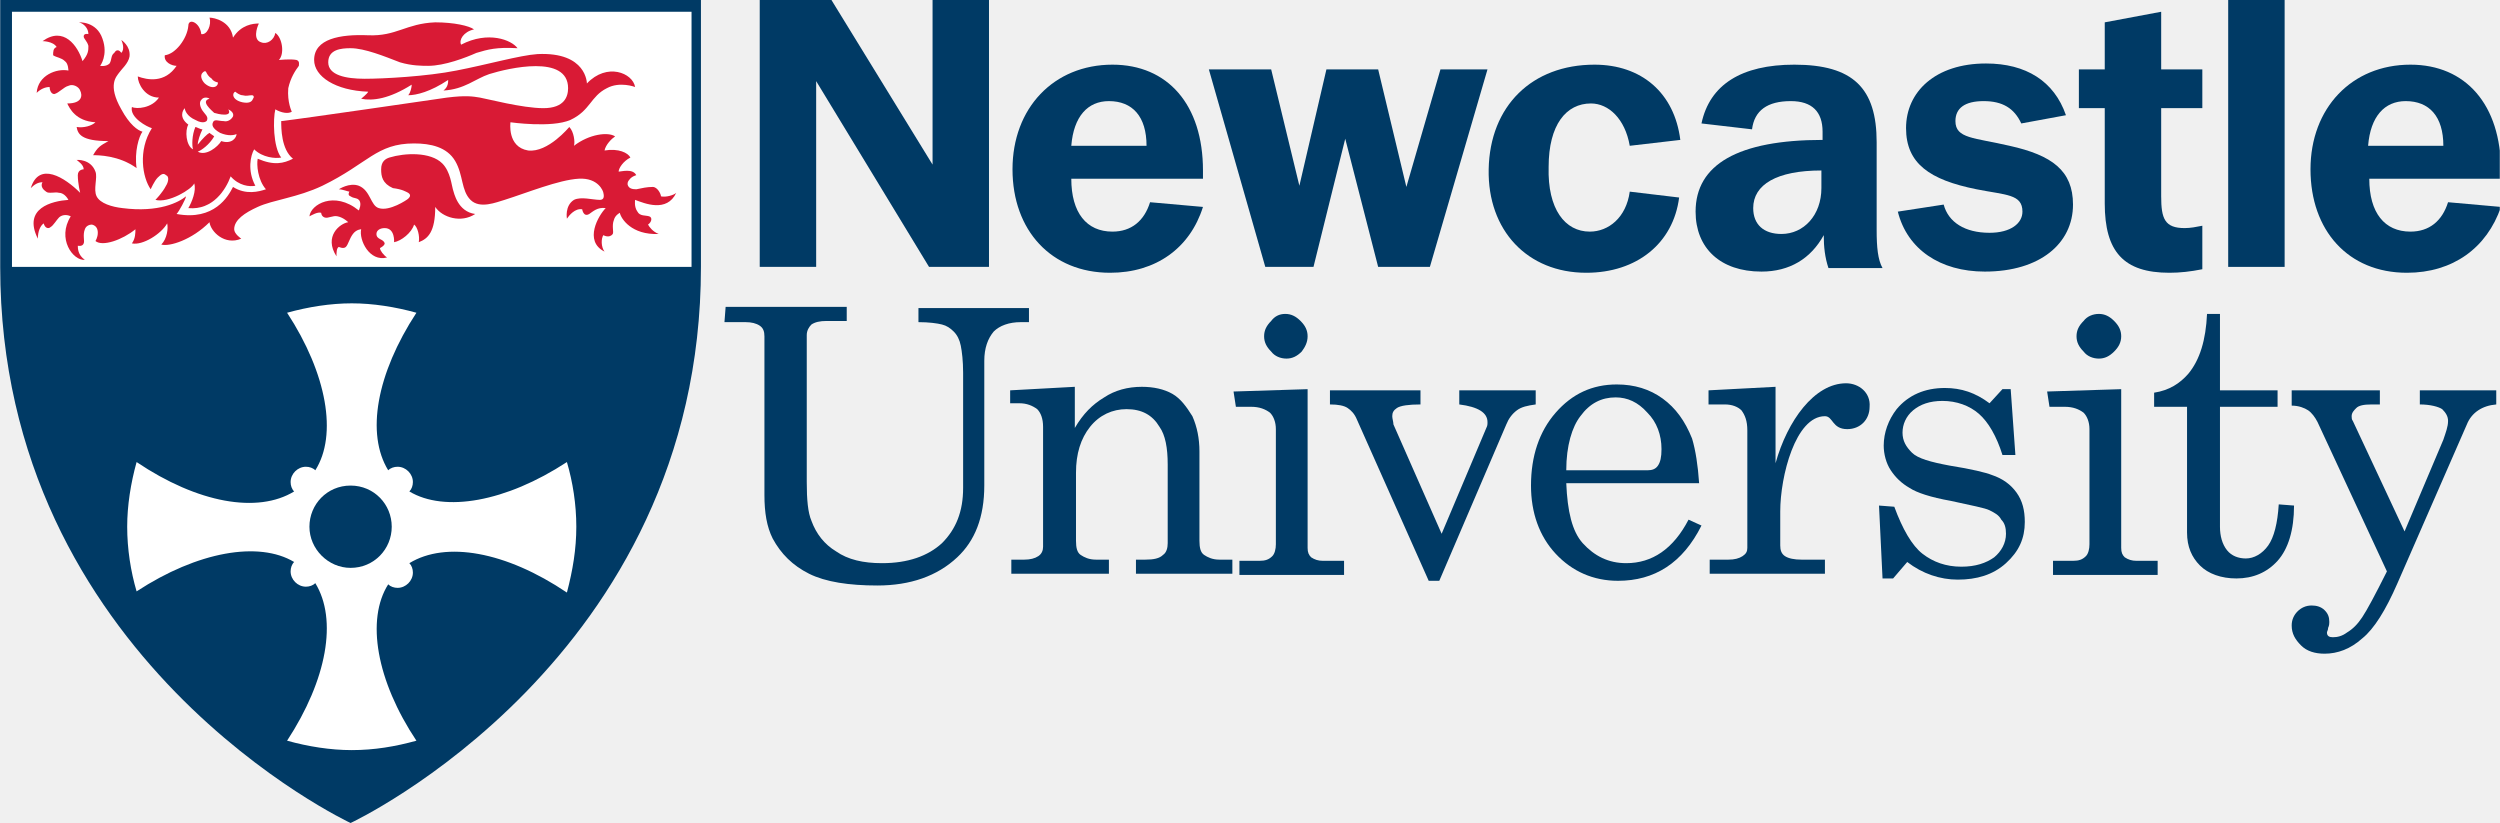
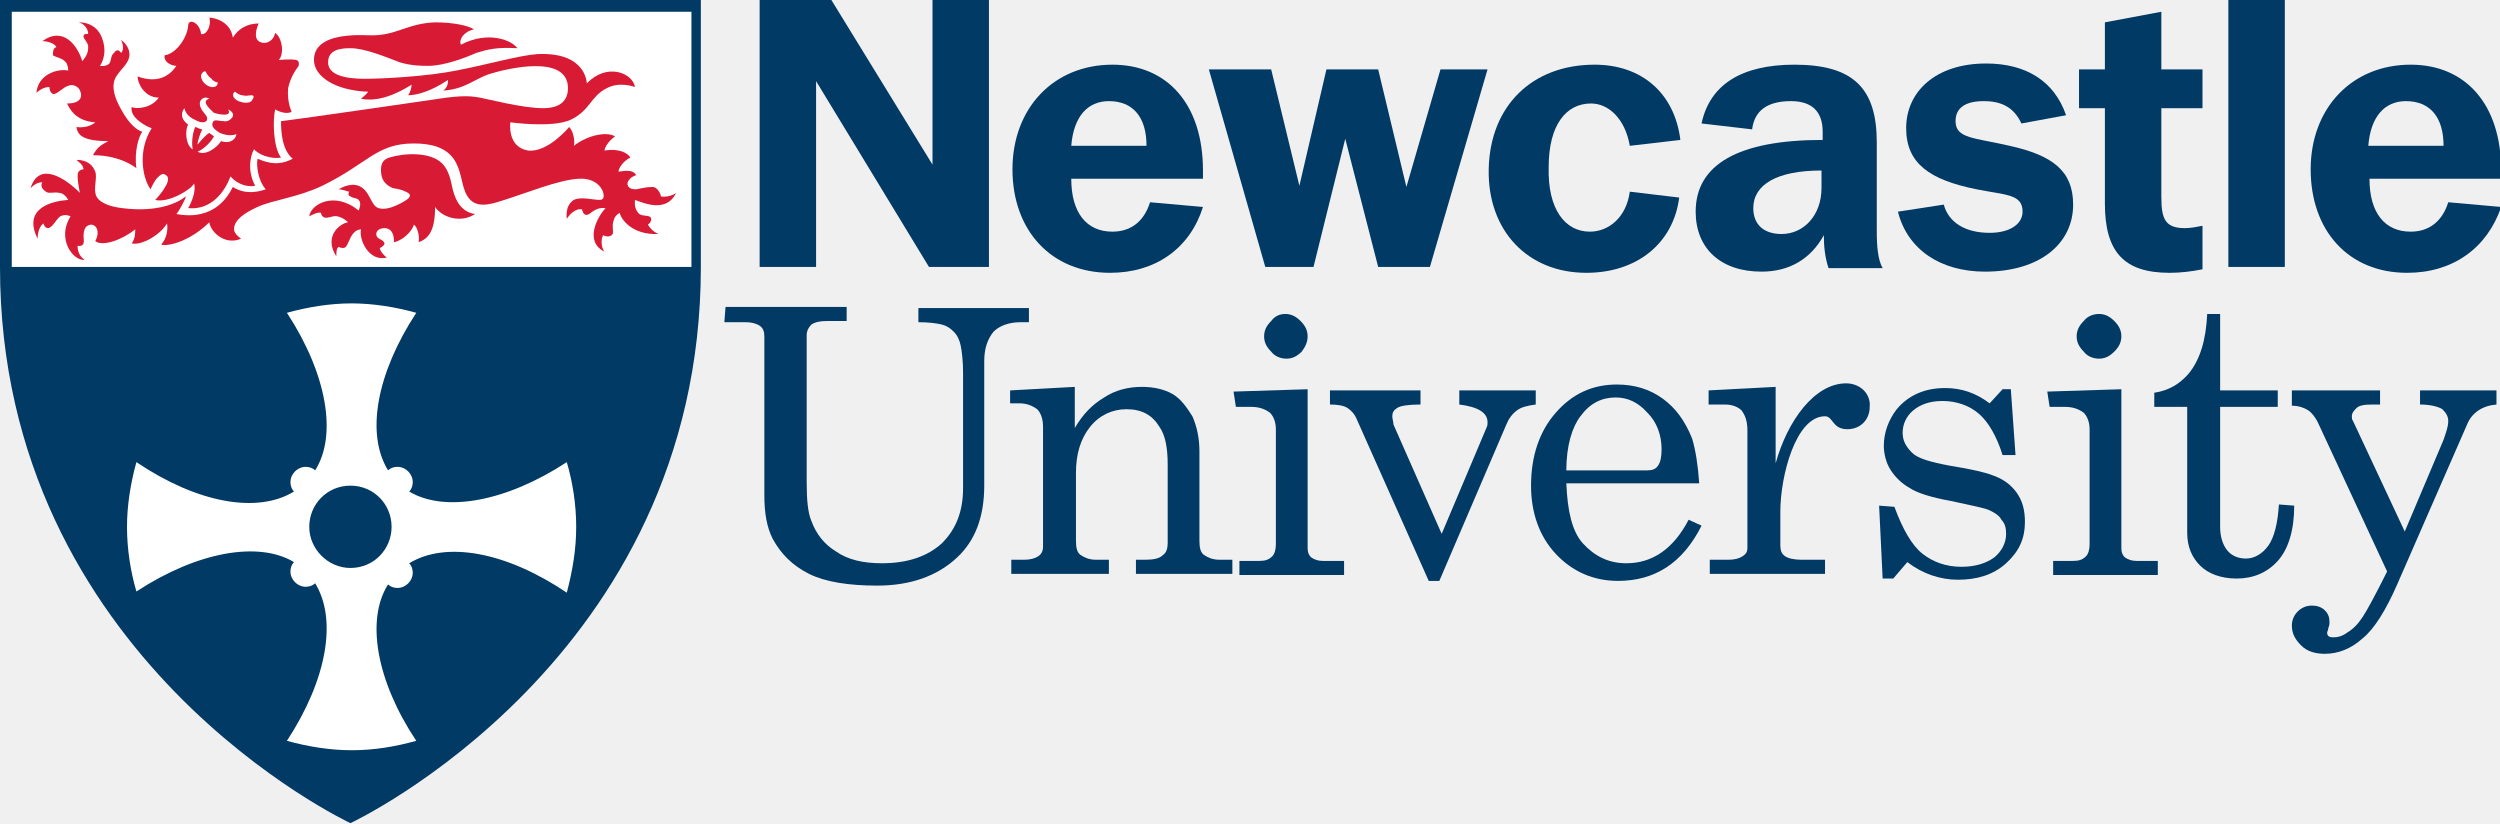
- <svg xmlns="http://www.w3.org/2000/svg" xmlns:xlink="http://www.w3.org/1999/xlink" id="Layer_1" viewBox="0 0 212.6 70" width="2500" height="823">
+ <svg xmlns="http://www.w3.org/2000/svg" xmlns:xlink="http://www.w3.org/1999/xlink" id="Layer_1" viewBox="0 0 212.6 70" width="212.6" height="70">
  <style>.st0,.st1{clip-path:url(#SVGID_2_);fill:#003a65}.st1{clip-path:url(#SVGID_4_)}.st2,.st3,.st4{clip-path:url(#SVGID_6_);fill:#003a65}.st3,.st4{clip-path:url(#SVGID_8_)}.st4{clip-path:url(#SVGID_10_)}.st5,.st6,.st7{clip-path:url(#SVGID_12_);fill:#003a65}.st6,.st7{clip-path:url(#SVGID_14_)}.st7{clip-path:url(#SVGID_16_)}.st10,.st8,.st9{clip-path:url(#SVGID_18_);fill:#003a65}.st10,.st9{clip-path:url(#SVGID_20_)}.st10{clip-path:url(#SVGID_22_)}.st11,.st12,.st13{clip-path:url(#SVGID_24_);fill:#003a65}.st12,.st13{clip-path:url(#SVGID_26_)}.st13{clip-path:url(#SVGID_28_)}.st14,.st15,.st16{clip-path:url(#SVGID_30_);fill:#003a65}.st15,.st16{clip-path:url(#SVGID_32_)}.st16{clip-path:url(#SVGID_34_)}.st17,.st18,.st19{clip-path:url(#SVGID_36_);fill:#003a65}.st18,.st19{clip-path:url(#SVGID_38_)}.st19{clip-path:url(#SVGID_40_)}.st20,.st21{clip-path:url(#SVGID_42_);fill:#fff}.st21{clip-path:url(#SVGID_44_)}.st22{clip-path:url(#SVGID_46_);fill:#003a65}.st23{clip-path:url(#SVGID_48_);fill:#d91a35}.st24,.st25,.st26{clip-path:url(#SVGID_50_);fill:#d91a35}.st25,.st26{clip-path:url(#SVGID_52_)}.st26{clip-path:url(#SVGID_54_)}</style>
  <defs>
    <path id="SVGID_1_" d="M0 0h212.6v70H0z" />
  </defs>
  <clipPath id="SVGID_2_">
    <use xlink:href="#SVGID_1_" overflow="visible" />
  </clipPath>
  <path class="st0" d="M94.4 23.2c-5 0-8.3-3.6-8.3-8.8 0-5.2 3.5-8.9 8.5-8.9 4.7 0 7.7 3.4 7.7 9v.7H91.1c0 2.9 1.3 4.5 3.5 4.5 1.6 0 2.7-.9 3.2-2.5l4.5.4c-1.1 3.5-4 5.6-7.9 5.6m3.1-10.8c0-2.5-1.2-3.8-3.2-3.8-1.8 0-3 1.3-3.2 3.8h6.4z" />
  <defs>
    <path id="SVGID_3_" d="M0 0h212.6v70H0z" />
  </defs>
  <clipPath id="SVGID_4_">
    <use xlink:href="#SVGID_3_" overflow="visible" />
  </clipPath>
  <path class="st1" d="M204.7 23.2c-5 0-8.2-3.6-8.2-8.8 0-5.2 3.5-8.9 8.5-8.9 4.7 0 7.7 3.4 7.7 9v.7h-11.2c0 2.9 1.3 4.5 3.5 4.5 1.6 0 2.7-.9 3.2-2.5l4.5.4c-1.2 3.5-4.1 5.6-8 5.6m3.1-10.8c0-2.5-1.2-3.8-3.2-3.8-1.8 0-3 1.3-3.2 3.8h6.4z" />
  <defs>
    <path id="SVGID_5_" d="M0 0h212.6v70H0z" />
  </defs>
  <clipPath id="SVGID_6_">
    <use xlink:href="#SVGID_5_" overflow="visible" />
  </clipPath>
  <path class="st2" d="M102.8 5.9h5.3l2.4 9.9 2.3-9.9h4.4l2.4 10 2.9-10h4l-4.9 16.8h-4.4l-2.8-10.9-2.7 10.9h-4.1" />
  <defs>
    <path id="SVGID_7_" d="M0 0h212.6v70H0z" />
  </defs>
  <clipPath id="SVGID_8_">
    <use xlink:href="#SVGID_7_" overflow="visible" />
  </clipPath>
  <path class="st3" d="M135.3 8.8c-2.1 0-3.6 1.8-3.6 5.4-.1 3.6 1.4 5.5 3.5 5.5 1.6 0 3.1-1.2 3.4-3.4l4.2.5c-.5 3.9-3.6 6.4-7.9 6.4-5 0-8.4-3.6-8.3-8.8.1-5.4 3.7-8.9 9-8.9 4 0 6.8 2.4 7.3 6.4l-4.3.5c-.4-2.3-1.8-3.6-3.3-3.6" />
  <defs>
    <path id="SVGID_9_" d="M0 0h212.6v70H0z" />
  </defs>
  <clipPath id="SVGID_10_">
    <use xlink:href="#SVGID_9_" overflow="visible" />
  </clipPath>
  <path class="st4" d="M155.1 20c-1.1 2-2.9 3.1-5.3 3.1-3.5 0-5.6-2-5.6-5.1 0-4 3.6-6.1 10.8-6.1v-.7c0-1.7-.9-2.6-2.7-2.6-2 0-3.1.8-3.3 2.4l-4.3-.5c.7-3.3 3.4-5 7.9-5 5 0 7 2 7 6.6v7.5c0 1.4.1 2.5.5 3.2h-4.6c-.3-.9-.4-1.8-.4-2.8m-6-2.3c0 1.4.9 2.2 2.4 2.2 1.9 0 3.4-1.6 3.4-3.9v-1.5c-3.8 0-5.8 1.2-5.8 3.2z" />
  <defs>
    <path id="SVGID_11_" d="M0 0h212.6v70H0z" />
  </defs>
  <clipPath id="SVGID_12_">
    <use xlink:href="#SVGID_11_" overflow="visible" />
  </clipPath>
  <path class="st5" d="M165.3 17.4c.4 1.5 1.8 2.4 3.9 2.4 1.8 0 2.8-.8 2.8-1.8 0-1.5-1.4-1.4-3.9-1.9-4-.8-6-2.2-6-5.2 0-3.1 2.5-5.5 6.8-5.5 3.4 0 5.8 1.5 6.8 4.4l-3.8.7c-.6-1.3-1.6-1.9-3.2-1.9s-2.4.6-2.4 1.7c0 1.5 1.6 1.4 4.6 2.1 3.6.8 5.4 2.1 5.4 5 0 3.3-2.8 5.7-7.5 5.7-3.8 0-6.6-1.9-7.4-5.1" />
  <defs>
    <path id="SVGID_13_" d="M0 0h212.6v70H0z" />
  </defs>
  <clipPath id="SVGID_14_">
    <use xlink:href="#SVGID_13_" overflow="visible" />
  </clipPath>
  <path class="st6" d="M189.5 0h4.8v22.7h-4.8z" />
  <defs>
    <path id="SVGID_15_" d="M0 0h212.6v70H0z" />
  </defs>
  <clipPath id="SVGID_16_">
    <use xlink:href="#SVGID_15_" overflow="visible" />
  </clipPath>
  <path class="st7" d="M91.4 36.4c.7-1.2 1.5-2 2.5-2.6.9-.6 2-.9 3.2-.9 1 0 1.9.2 2.6.6.7.4 1.2 1.1 1.7 1.9.4.9.6 1.9.6 3V46c0 .6.1 1 .4 1.2.3.2.7.4 1.3.4h1.1v1.2h-8.2v-1.2h.8c.7 0 1.2-.1 1.5-.4.3-.2.4-.6.4-1v-6.7c0-1.4-.2-2.5-.7-3.2-.6-1-1.5-1.5-2.8-1.5-1.2 0-2.3.5-3.1 1.5-.8 1-1.2 2.3-1.2 3.9V46c0 .6.1 1 .4 1.2.3.2.7.4 1.3.4h1.1v1.2H86v-1.2h1.1c.5 0 .9-.1 1.2-.3.3-.2.4-.5.4-.8V36.3c0-.7-.2-1.2-.5-1.5-.4-.3-.9-.5-1.5-.5h-.8v-1.1l5.5-.3" />
  <defs>
    <path id="SVGID_17_" d="M0 0h212.6v70H0z" />
  </defs>
  <clipPath id="SVGID_18_">
    <use xlink:href="#SVGID_17_" overflow="visible" />
  </clipPath>
  <path class="st8" d="M104.9 33.3l6.3-.2v13.5c0 .4.1.6.3.8.3.2.6.3 1 .3h1.8v1.2h-8.9v-1.2h1.7c.5 0 .8-.1 1.1-.4.2-.2.3-.6.3-1v-9.8c0-.6-.2-1.1-.5-1.4-.4-.3-.9-.5-1.6-.5h-1.3m4.2-7.9c.5 0 .9.2 1.3.6.4.4.6.8.6 1.3s-.2.9-.5 1.3c-.4.4-.8.6-1.3.6s-1-.2-1.3-.6c-.4-.4-.6-.8-.6-1.3s.2-.9.6-1.3c.3-.4.7-.6 1.2-.6z" />
  <g>
    <defs>
      <path id="SVGID_19_" d="M0 0h212.6v70H0z" />
    </defs>
    <clipPath id="SVGID_20_">
      <use xlink:href="#SVGID_19_" overflow="visible" />
    </clipPath>
    <path class="st9" d="M174.1 33.3l6.3-.2v13.5c0 .4.1.6.3.8.3.2.6.3 1 .3h1.8v1.2h-8.9v-1.2h1.7c.5 0 .8-.1 1.1-.4.2-.2.3-.6.3-1v-9.8c0-.6-.2-1.1-.5-1.4-.4-.3-.9-.5-1.6-.5h-1.3m4.2-7.9c.5 0 .9.2 1.3.6.4.4.6.8.6 1.3s-.2.9-.6 1.3c-.4.4-.8.6-1.3.6s-1-.2-1.3-.6c-.4-.4-.6-.8-.6-1.3s.2-.9.6-1.3c.3-.4.8-.6 1.3-.6z" />
  </g>
  <g>
    <defs>
      <path id="SVGID_21_" d="M0 0h212.6v70H0z" />
    </defs>
    <clipPath id="SVGID_22_">
      <use xlink:href="#SVGID_21_" overflow="visible" />
    </clipPath>
    <path class="st10" d="M113.1 33.2h7.7v1.2c-1 0-1.7.1-2 .3-.3.2-.4.4-.4.7 0 .2.1.5.1.7l4.1 9.3 3.8-9c.1-.2.1-.3.1-.5 0-.8-.8-1.3-2.4-1.5v-1.2h6.5v1.2c-.7.1-1.2.2-1.6.5-.4.3-.7.7-.9 1.2l-5.7 13.3h-.9l-6.1-13.7c-.2-.5-.5-.8-.8-1-.3-.2-.8-.3-1.5-.3" />
  </g>
  <g>
    <defs>
      <path id="SVGID_23_" d="M0 0h212.6v70H0z" />
    </defs>
    <clipPath id="SVGID_24_">
      <use xlink:href="#SVGID_23_" overflow="visible" />
    </clipPath>
    <path class="st11" d="M144.5 41.1h-11.3c.1 2.4.5 4.1 1.4 5.1 1 1.1 2.2 1.7 3.7 1.7 2.2 0 4-1.2 5.3-3.7l1.1.5c-1.6 3.2-4 4.7-7.1 4.7-2.1 0-3.9-.8-5.3-2.3-1.4-1.5-2.1-3.5-2.1-5.8 0-2.5.7-4.6 2.1-6.2 1.4-1.6 3.1-2.4 5.2-2.4 1.5 0 2.8.4 3.9 1.2 1.1.8 1.9 1.9 2.5 3.4.3 1 .5 2.3.6 3.8M133.2 40h6.9c.4 0 .7-.1.9-.4.2-.3.3-.7.3-1.4 0-1.2-.4-2.3-1.2-3.1-.8-.9-1.7-1.3-2.7-1.3-1.2 0-2.2.5-3 1.6-.7.9-1.2 2.5-1.2 4.6z" />
  </g>
  <g>
    <defs>
      <path id="SVGID_25_" d="M0 0h212.6v70H0z" />
    </defs>
    <clipPath id="SVGID_26_">
      <use xlink:href="#SVGID_25_" overflow="visible" />
    </clipPath>
    <path class="st12" d="M161.1 43.1c.7 1.9 1.5 3.3 2.4 4s2 1.1 3.3 1.1c1.2 0 2.1-.3 2.8-.8.6-.5 1-1.2 1-2 0-.5-.1-.9-.4-1.2-.2-.4-.6-.6-1-.8-.4-.2-1.5-.4-3.3-.8-1.7-.3-2.9-.7-3.5-1.1-.7-.4-1.2-.9-1.6-1.5-.4-.6-.6-1.4-.6-2.1 0-1.1.4-2.2 1.1-3.1 1-1.2 2.4-1.8 4.1-1.8 1.4 0 2.6.4 3.8 1.3l1.1-1.2h.7l.4 5.6h-1.1c-.5-1.6-1.2-2.8-2-3.5-.8-.7-1.9-1.1-3.1-1.1-1.1 0-1.9.3-2.5.8-.6.5-.9 1.2-.9 1.9s.3 1.2.8 1.7 1.6.8 3.2 1.1c1.9.3 3.1.6 3.6.8.9.3 1.6.8 2.1 1.5s.7 1.5.7 2.5c0 1.4-.5 2.5-1.6 3.5s-2.5 1.4-4.1 1.4c-1.5 0-3-.5-4.3-1.5l-1.2 1.4h-.9l-.3-6.2" />
  </g>
  <g>
    <defs>
      <path id="SVGID_27_" d="M0 0h212.6v70H0z" />
    </defs>
    <clipPath id="SVGID_28_">
      <use xlink:href="#SVGID_27_" overflow="visible" />
    </clipPath>
    <path class="st13" d="M194.9 33.2h7.5v1.2h-.7c-.7 0-1.1.1-1.3.3-.2.2-.4.4-.4.7 0 .1 0 .3.1.4l4.4 9.4 3.3-7.8c.2-.6.4-1.1.4-1.6 0-.4-.2-.7-.5-1-.3-.2-1-.4-1.9-.4v-1.2h6.5v1.2c-1.2.1-2.1.7-2.5 1.7l-5.9 13.5c-1 2.3-2 3.9-3 4.7-1 .9-2.1 1.3-3.2 1.3-.8 0-1.5-.2-2-.7-.5-.5-.8-1-.8-1.7 0-.5.2-.9.5-1.2.3-.3.7-.5 1.2-.5.4 0 .8.1 1.1.4.3.3.4.6.4 1 0 .1 0 .3-.1.5 0 .2-.1.3-.1.4 0 .3.2.4.5.4.4 0 .8-.1 1.2-.4.5-.3.9-.7 1.3-1.3.4-.6 1.1-1.9 2.1-3.9l-5.9-12.7c-.2-.4-.5-.8-.8-1-.3-.2-.8-.4-1.4-.4" />
  </g>
  <g>
    <defs>
      <path id="SVGID_29_" d="M0 0h212.6v70H0z" />
    </defs>
    <clipPath id="SVGID_30_">
      <use xlink:href="#SVGID_29_" overflow="visible" />
    </clipPath>
    <path class="st14" d="M64.6 0h6.1l8.6 14V0h4.8v22.7H79L69.4 6.9v15.8h-4.8" />
  </g>
  <g>
    <defs>
      <path id="SVGID_31_" d="M0 0h212.6v70H0z" />
    </defs>
    <clipPath id="SVGID_32_">
      <use xlink:href="#SVGID_31_" overflow="visible" />
    </clipPath>
    <path class="st15" d="M61.7 26.1H72v1.2h-1.7c-.6 0-1 .1-1.3.3-.2.2-.4.5-.4.9V41c0 1.5.1 2.6.4 3.3.4 1.1 1.1 2 2.1 2.6 1 .7 2.3 1 3.9 1 2.2 0 3.9-.6 5.1-1.7 1.2-1.2 1.8-2.7 1.8-4.7v-9.8c0-1-.1-1.8-.2-2.3-.1-.5-.3-.9-.6-1.2-.3-.3-.6-.5-1-.6-.4-.1-1.1-.2-2-.2v-1.2h9.4v1.2h-.7c-1 0-1.8.3-2.3.8-.5.6-.8 1.4-.8 2.5v10.6c0 2.7-.8 4.7-2.3 6.1-1.7 1.6-4 2.4-6.8 2.4-2.4 0-4.4-.3-5.8-1-1.4-.7-2.4-1.7-3.1-3-.5-1-.7-2.2-.7-3.7V28.6c0-.4-.1-.7-.4-.9-.3-.2-.7-.3-1.2-.3h-1.8" />
  </g>
  <g>
    <defs>
      <path id="SVGID_33_" d="M0 0h212.6v70H0z" />
    </defs>
    <clipPath id="SVGID_34_">
      <use xlink:href="#SVGID_33_" overflow="visible" />
    </clipPath>
    <path class="st16" d="M187.3 19.2c-.5.1-1 .2-1.5.2-1.7 0-2-.8-2-2.7V9.2h3.5V5.9h-3.5V1l-4.8.9v4h-2.2v3.3h2.2v8.1c0 4.1 1.6 5.9 5.5 5.9.9 0 1.8-.1 2.8-.3" />
  </g>
  <g>
    <defs>
      <path id="SVGID_35_" d="M0 0h212.6v70H0z" />
    </defs>
    <clipPath id="SVGID_36_">
      <use xlink:href="#SVGID_35_" overflow="visible" />
    </clipPath>
    <path class="st17" d="M193.8 42.9c-.1 1.6-.4 2.8-.9 3.5-.5.7-1.2 1.1-1.9 1.1-.6 0-1.2-.2-1.6-.7-.4-.5-.6-1.2-.6-2V34.6h4.9v-1.4h-4.9v-6.5h-1.1c-.1 2.2-.6 3.9-1.6 5.1-.7.8-1.6 1.4-2.9 1.6v1.2h2.8v10.7c0 1.2.4 2.1 1.1 2.8.7.7 1.8 1.1 3.1 1.1 1.4 0 2.6-.5 3.5-1.5.9-1 1.4-2.6 1.4-4.7" />
  </g>
  <g>
    <defs>
      <path id="SVGID_37_" d="M0 0h212.6v70H0z" />
    </defs>
    <clipPath id="SVGID_38_">
      <use xlink:href="#SVGID_37_" overflow="visible" />
    </clipPath>
    <path class="st18" d="M157 32.6c-2.7 0-5 3.2-6 6.8v-6.5l-5.7.3v1.2h1.4c.6 0 1.1.2 1.4.5.3.4.5.9.5 1.7v10c0 .3-.1.5-.4.7-.3.2-.7.3-1.2.3h-1.6v1.2h9.8v-1.2h-2c-.6 0-1.1-.1-1.4-.3-.3-.2-.4-.5-.4-.9v-2.9c0-3 1.3-8.1 3.8-8.1.7 0 .6 1.1 1.9 1.1 1.1 0 1.9-.8 1.9-1.9.1-1.2-.9-2-2-2" />
  </g>
  <g>
    <defs>
      <path id="SVGID_39_" d="M0 0h212.6v70H0z" />
    </defs>
    <clipPath id="SVGID_40_">
      <use xlink:href="#SVGID_39_" overflow="visible" />
    </clipPath>
    <path class="st19" d="M0 0v22.7C0 56.1 29.8 70 29.8 70s29.8-13.9 29.8-47.3V0" />
  </g>
  <g>
    <defs>
      <path id="SVGID_41_" d="M0 0h212.6v70H0z" />
    </defs>
    <clipPath id="SVGID_42_">
      <use xlink:href="#SVGID_41_" overflow="visible" />
    </clipPath>
    <path class="st20" d="M1 1h57.8v21.7H1z" />
  </g>
  <g>
    <defs>
      <path id="SVGID_43_" d="M0 0h212.6v70H0z" />
    </defs>
    <clipPath id="SVGID_44_">
      <use xlink:href="#SVGID_43_" overflow="visible" />
    </clipPath>
    <path class="st21" d="M49 44.8c0-1.9-.3-3.8-.8-5.5-5.2 3.4-10.4 4.3-13.4 2.5.2-.2.3-.5.3-.8 0-.7-.6-1.3-1.3-1.3-.3 0-.6.1-.8.3-1.9-3.1-1-8.2 2.4-13.4-1.8-.5-3.7-.8-5.5-.8s-3.7.3-5.5.8c3.4 5.2 4.3 10.4 2.4 13.4-.2-.2-.5-.3-.8-.3-.7 0-1.3.6-1.3 1.3 0 .3.1.6.3.8-3.1 1.9-8.2 1-13.4-2.5-.5 1.8-.8 3.7-.8 5.5 0 1.9.3 3.8.8 5.5C16.8 46.9 22 46 25 47.8c-.2.2-.3.5-.3.8 0 .7.6 1.3 1.3 1.3.3 0 .6-.1.8-.3 1.9 3.1 1 8.2-2.4 13.4 1.8.5 3.7.8 5.5.8 1.9 0 3.7-.3 5.5-.8-3.4-5.1-4.3-10.3-2.4-13.3.2.2.5.3.8.3.7 0 1.3-.6 1.3-1.3 0-.3-.1-.6-.3-.8 3.1-1.9 8.2-1 13.4 2.5.5-1.9.8-3.7.8-5.6" />
  </g>
  <g>
    <defs>
      <path id="SVGID_45_" d="M0 0h212.6v70H0z" />
    </defs>
    <clipPath id="SVGID_46_">
      <use xlink:href="#SVGID_45_" overflow="visible" />
    </clipPath>
    <path class="st22" d="M33.3 44.8c0 1.9-1.5 3.5-3.5 3.5-1.9 0-3.5-1.6-3.5-3.5s1.5-3.5 3.5-3.5 3.5 1.6 3.5 3.5" />
  </g>
  <g>
    <defs>
      <path id="SVGID_47_" d="M0 0h212.6v70H0z" />
    </defs>
    <clipPath id="SVGID_48_">
      <use xlink:href="#SVGID_47_" overflow="visible" />
    </clipPath>
    <path class="st23" d="M11.6 14.3c-1.5-1.1-3.3-1.1-3.7-1.1.4-.7.6-.8 1.3-1.2-2.3 0-2.6-.6-2.7-1.2.6.1 1.3-.1 1.6-.4-1.7-.1-2.2-1.2-2.4-1.6C7 8.8 7 8.1 6.8 7.7c-.1-.3-.6-.6-1-.4-.4.1-.8.6-1.2.7-.3 0-.4-.4-.4-.6-.4 0-.8.2-1.1.5.1-1.5 1.7-2.1 2.7-1.9 0 0 0-.6-.3-.8-.3-.3-.7-.3-1-.5 0-.3 0-.6.3-.7-.3-.5-1.2-.5-1.2-.5 1.8-1.3 3 .4 3.4 1.7.5-.6.5-.9.5-1.3-.1-.4-.4-.6-.4-.8 0-.3.4-.2.4-.2 0-.5-.4-.9-.8-1 0 0 1.5-.1 2 1.4.5 1.4-.2 2.3-.2 2.3s.5.1.8-.2c.2-.3.1-.7.4-.9.3-.5.6 0 .6 0 .3-.3.1-.9 0-1.1 0 0 .8.5.7 1.4-.1.6-.7 1.1-.9 1.4-.2.3-1 1 .2 3.1.7 1.3 1.4 1.8 1.8 1.9-.3.4-.7 1.7-.5 3.1" />
  </g>
  <g>
    <defs>
      <path id="SVGID_49_" d="M0 0h212.6v70H0z" />
    </defs>
    <clipPath id="SVGID_50_">
      <use xlink:href="#SVGID_49_" overflow="visible" />
    </clipPath>
    <path class="st24" d="M5.8 17c-1.4.1-3.9.7-2.6 3.3 0-.6.2-1.1.5-1.3.1.4.4.5.6.3.2-.1.5-.6.7-.8.2-.2.6-.3 1-.1-1.2 1.9.2 3.8 1.2 3.7-.6-.4-.6-1-.6-1.2 0 0 .4.1.5-.2.1-.2-.1-.7.1-1.2.1-.3.4-.4.6-.4.4.1.5.4.5.7 0 .4-.2.7-.2.7.6.5 2.3-.1 3.4-1 0 .3 0 .8-.3 1.2.9.2 2.5-.8 3-1.7.1.4 0 1.3-.5 1.8.7.2 2.6-.4 4.1-1.9.1.8 1.3 2 2.7 1.4 0 0-.6-.4-.6-.8 0-.8.9-1.4 2-1.9 1.3-.6 3.4-.8 5.5-1.8 3.9-1.9 4.6-3.6 7.8-3.6 1.4 0 2.8.3 3.5 1.5.7 1.2.5 2.5 1.3 3.3.8.8 2.2.2 2.9 0 1.9-.6 4.6-1.7 6.3-1.8 1.7-.1 2.1 1.1 2.1 1.2.1.4 0 .6-.3.6-.6 0-1.6-.3-2.2 0-.8.5-.6 1.6-.6 1.6.2-.3.7-.9 1.3-.8 0 0 .1.7.6.4.3-.2.7-.6 1.4-.5-.6.6-1.9 2.8-.1 3.7-.3-.4-.3-1.1-.1-1.4 0 0 .5.3.8-.1.1-.2-.1-.7.1-1.2.1-.4.5-.6.5-.6.1.5 1 1.9 3.3 1.8-.5-.2-.8-.6-.9-.8.3-.2.4-.6.1-.7-.3-.1-.8 0-1-.4-.3-.4-.2-1-.2-1 .8.3 2.7 1.1 3.5-.6-.2.2-.9.4-1.3.3 0-.2-.3-.8-.7-.8-.5 0-.9.1-1.4.2-.4 0-.6-.1-.7-.3-.1-.2 0-.4.1-.5.2-.3.6-.4.6-.4-.3-.6-1.3-.3-1.5-.3 0-.3.4-.9 1-1.2-.2-.4-1-.8-2.2-.6.1-.5.6-1 .9-1.2-.6-.4-2.2-.2-3.5.8.1-.3 0-1.2-.4-1.6 0 0-1.8 2.2-3.5 2-1.8-.3-1.5-2.4-1.5-2.4s3.5.5 5.1-.2c1.7-.8 1.7-2 3.1-2.7 1.1-.6 2.4-.1 2.4-.1-.2-1.2-2.4-2.1-4.1-.3 0 0 0-2.7-4.2-2.5-1.5.1-4.3.9-6.9 1.4-2.5.5-6.2.7-7.8.7-1.6 0-3.1-.3-3.1-1.4s1.1-1.2 1.9-1.2c1.2 0 2.9.7 4.2 1.2 1 .3 1.9.3 2.4.3 1.4 0 3.2-.7 4.1-1.1 1-.3 1.7-.5 3.5-.4-.5-.7-2.5-1.5-4.8-.3-.2-.4.2-1.1 1.1-1.3-.4-.3-1.7-.6-3.3-.6-2.5.1-3.3 1.2-5.7 1.1-2.4-.1-4.6.3-4.6 2.1 0 1.4 1.8 2.6 4.6 2.7-.1.2-.5.5-.6.6 1 .2 2.4 0 4.3-1.2 0 .2-.1.7-.3.9.7 0 1.9-.3 3.4-1.3 0 .2 0 .6-.4.9 1.8-.1 2.7-1 3.9-1.4 1.6-.5 6.7-1.7 6.7 1.2 0 .7-.3 1.7-2.1 1.7s-4.8-.8-5.4-.9c-.6-.1-1.2-.2-2.8 0-1.4.2-12.3 1.8-14.1 2 0 .6 0 2.4 1 3.2-.8.4-1.6.6-3 0-.1.5 0 1.8.7 2.6-.6.2-1.7.5-2.8-.2-.4.8-1.6 2.9-4.8 2.3.2-.2.8-1.3.8-1.5-.6.5-2.3 1.4-5.4 1-.9-.1-1.9-.4-2.2-1-.3-.6.1-1.6-.1-2.1-.4-1.1-1.6-1-1.6-1 .1.1.6.4.6.8 0 0-.5 0-.5.5 0 .7.2 1.5.2 1.5-1.3-1.3-3.5-2.7-4.2-.4.3-.3.6-.5 1-.5 0 0-.3.4.3.8.2.2.8 0 1.1.1.5 0 .8.6.8.6" />
  </g>
  <g>
    <defs>
      <path id="SVGID_51_" d="M0 0h212.6v70H0z" />
    </defs>
    <clipPath id="SVGID_52_">
      <use xlink:href="#SVGID_51_" overflow="visible" />
    </clipPath>
    <path class="st25" d="M34.7 16.4c.3.2.1.4 0 .5-.1.1-1.6 1.1-2.5.8-.7-.2-.7-1.5-1.7-1.9-.8-.3-1.7.3-1.7.3.3 0 .8.2.9.2 0 0-.2.3.1.4.3.2.5.1.7.3.3.3 0 .9 0 .9-2.1-1.7-4.1-.5-4.2.5.2-.1.7-.4 1-.3 0 0 0 .3.3.4.3.1.7-.2 1.1-.1.5.1.9.5.9.5-.7.1-2.1 1.2-1 2.9 0-.3 0-.7.2-.8 0 0 .4.2.6 0 .2-.2.3-.7.6-1.1.3-.4.7-.4.7-.4-.2.9.7 2.8 2.2 2.4-.3-.2-.6-.6-.6-.8 0 0 .4-.2.4-.4-.1-.4-.7-.3-.7-.8 0-.3.3-.5.7-.5.9 0 .8 1.2.8 1.2.6-.1 1.5-.8 1.7-1.5.3.2.5 1 .4 1.5.8-.3 1.4-.9 1.4-3 .6.9 2.2 1.4 3.4.6-1.5-.2-1.8-1.8-1.9-2.1-.1-.3-.2-1.5-.9-2.2-1-1-3.2-.9-4.5-.5-.3.1-.7.3-.7 1 0 .6.1 1.2 1 1.6.8.1 1.1.3 1.3.4" />
  </g>
  <g>
    <defs>
      <path id="SVGID_53_" d="M0 0h212.6v70H0z" />
    </defs>
    <clipPath id="SVGID_54_">
      <use xlink:href="#SVGID_53_" overflow="visible" />
    </clipPath>
    <path class="st26" d="M25.4 5.6c0-.1.1-.4-.2-.5-.5-.1-1.5 0-1.5 0 .5-.5.3-1.9-.3-2.3-.1.6-.7 1-1.2.8-.7-.2-.4-1.2-.2-1.6-.5 0-1.5.1-2.2 1.2-.2-1.4-1.6-1.7-2-1.7.2.6-.2 1.5-.7 1.4-.1-1-1.1-1.4-1.1-.7-.1 1.1-1.1 2.4-2 2.5-.1.6.6.9 1 .9-1 1.5-2.5 1.2-3.3.9 0 .6.6 1.8 1.8 1.8-.6.9-1.9 1-2.3.8-.2.9 1.3 1.7 1.7 1.8-1.2 1.9-.8 4.2-.1 5.2 0 0 .3-.7.6-1 .3-.3.5-.4.7-.2.3.1.2.6 0 .9-.3.6-.9 1.2-.9 1.2 1.1.3 3.1-.9 3.3-1.4.2.6-.2 1.6-.5 2.1 2.1.2 3.2-1.6 3.6-2.7.7.8 1.6.9 2.1.8-.7-1.3-.4-2.6-.1-3.1.7.7 1.8.8 2.3.7-.7-.9-.7-3.3-.5-4.1.5.3 1.1.4 1.4.2 0 0-.4-.8-.3-2 .2-.9.6-1.5.9-1.9m-8.2.6c.1-.1.2-.2.3-.1.1.2.2.4.5.6.1.2.4.3.5.3.1.3-.4.7-1.1.1-.3-.3-.4-.7-.2-.9zm1.6 5.8c-.3.5-1.3 1.3-2 .9.3-.1 1-.6 1.4-1.3-.1-.1-.3-.2-.4-.3-.2.1-.6.5-1 1 0-.3.2-.9.4-1.3-.2 0-.5-.2-.6-.2-.3.7-.3 1.6-.2 1.9-.6-.3-.7-1.6-.4-2.1-.8-.6-.5-1.2-.3-1.4 0 .2.2.7.9 1 .7.4 1 .1 1 0 .1-.3-.2-.5-.4-.8-.2-.3-.3-.7-.1-.9.2-.3.6-.2.7-.1-.8.2.2 1 .4 1.2.3.1 1.6.4 1.2-.3.2.1.5.3.4.6-.1.2-.4.5-.8.4-.4 0-.8-.2-.9.1-.1.2-.1.5.6.9.7.3 1.2.2 1.4.1 0 .3-.4.9-1.3.6zm2.7-3.6c-.1.3-.4.4-.9.3-.9-.2-.9-.8-.6-.9.1.1.4.3.6.3.4.1.5 0 .8 0 .2 0 .2.2.1.3z" />
  </g>
</svg>
